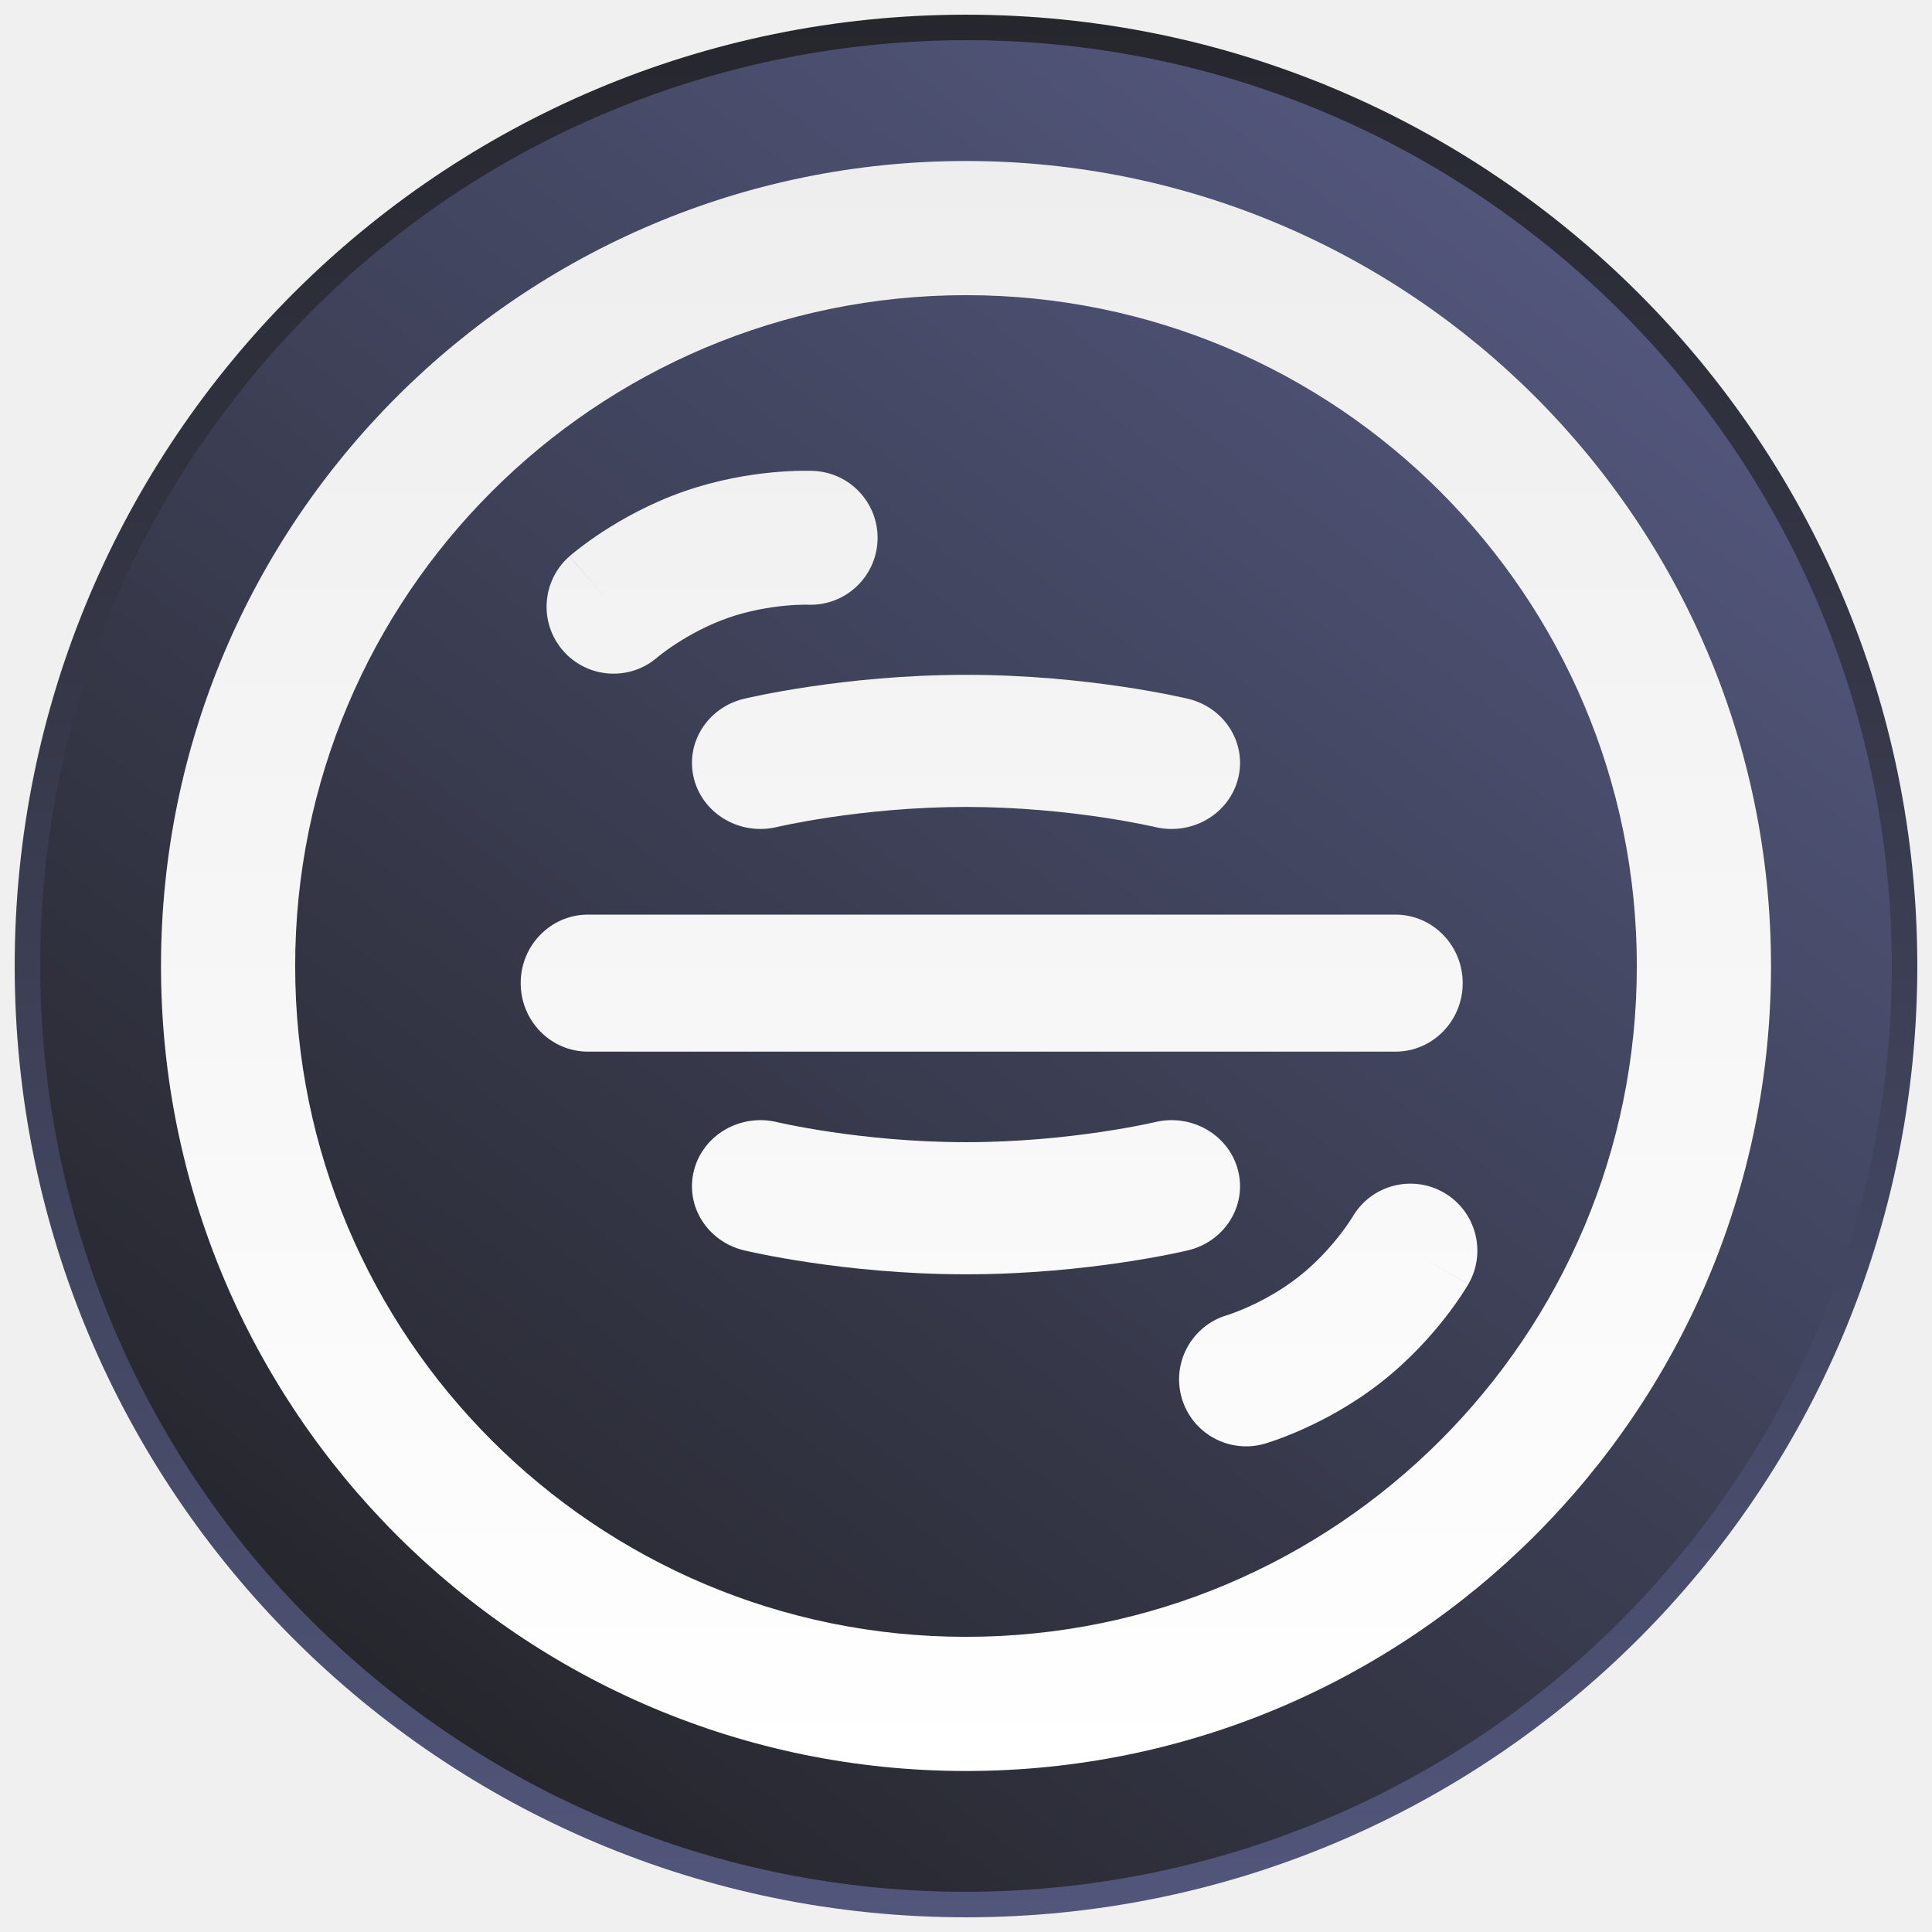
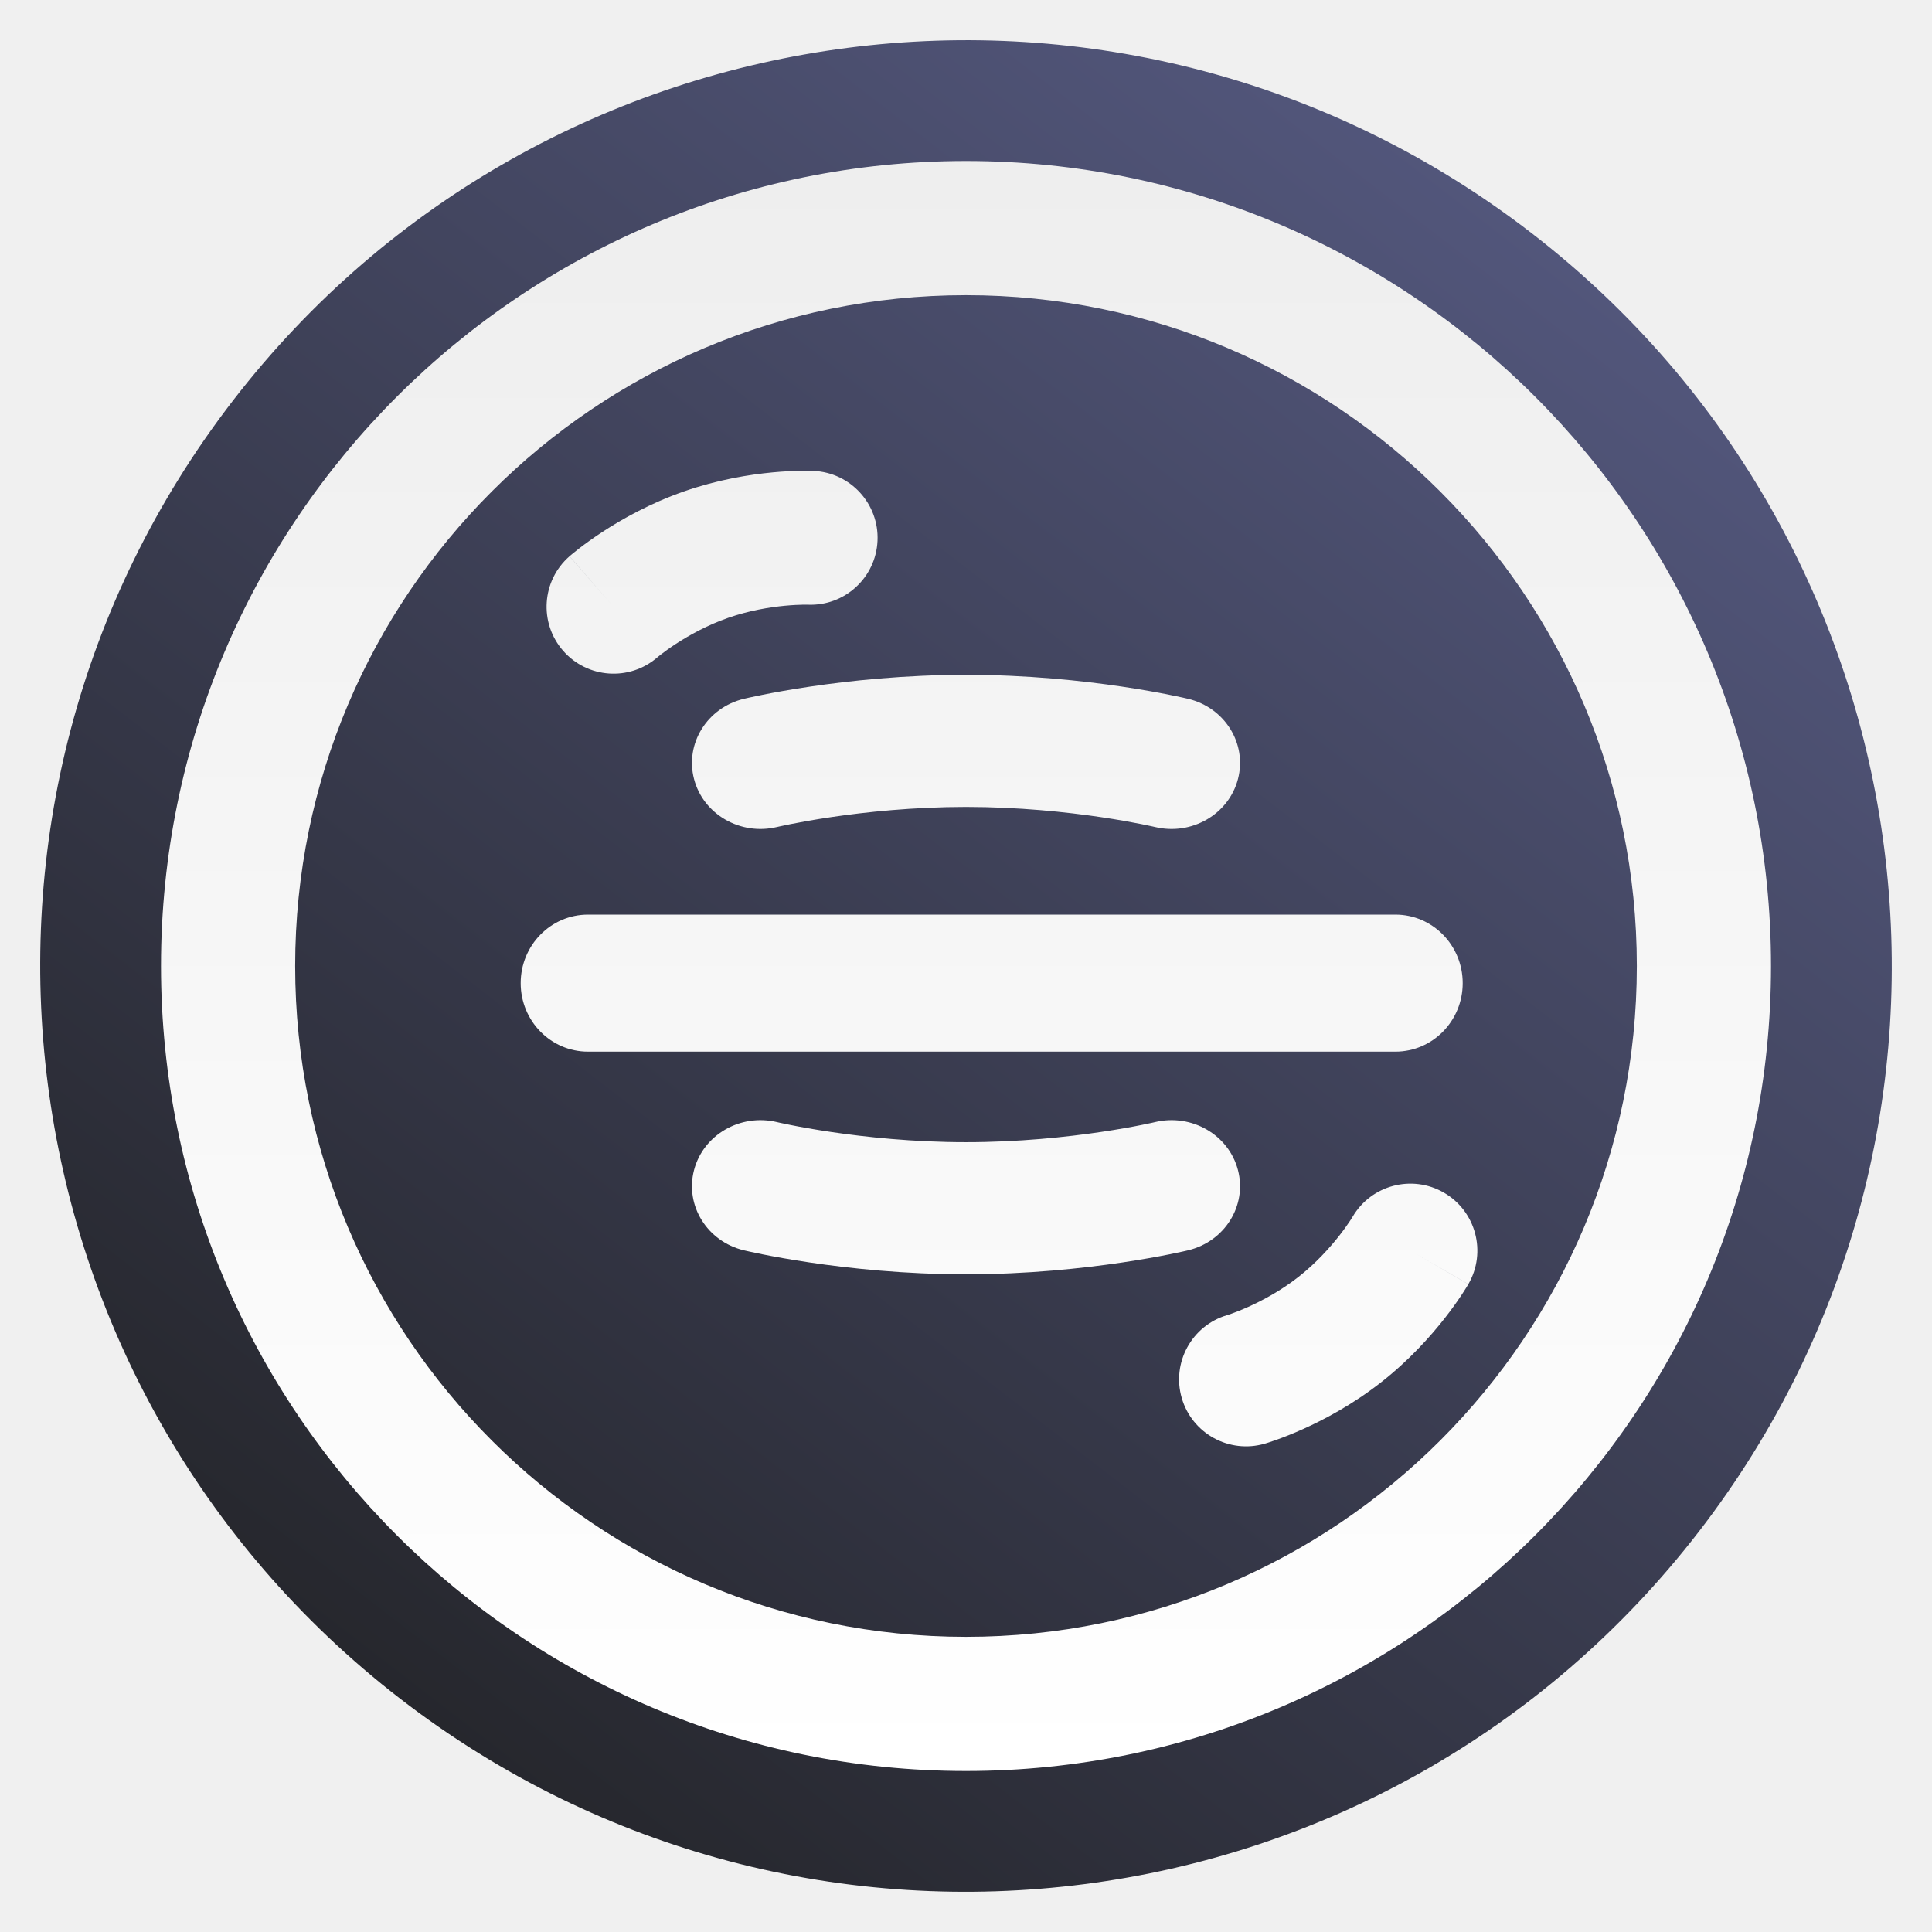
<svg xmlns="http://www.w3.org/2000/svg" width="144" height="144" viewBox="0 0 144 144" fill="none">
  <g clip-path="url(#clip0)">
-     <path d="M142.905 72C142.905 111.16 111.16 142.905 72 142.905C32.84 142.905 1.095 111.16 1.095 72C1.095 32.84 32.84 1.095 72 1.095C111.16 1.095 142.905 32.84 142.905 72Z" fill="url(#paint0_linear)" />
-     <path d="M17.375 29.845C40.656 -0.324 83.987 -5.907 114.155 17.375C144.324 40.656 149.907 83.987 126.625 114.155C103.344 144.324 60.014 149.907 29.845 126.625C-0.324 103.344 -5.907 60.014 17.375 29.845Z" fill="url(#paint1_linear)" />
-     <path fill-rule="evenodd" clip-rule="evenodd" d="M72 122C99.614 122 122 99.614 122 72C122 44.386 99.614 22 72 22C44.386 22 22 44.386 22 72C22 99.614 44.386 122 72 122ZM72 132C105.137 132 132 105.137 132 72C132 38.863 105.137 12 72 12C38.863 12 12 38.863 12 72C12 105.137 38.863 132 72 132Z" fill="url(#paint2_linear)" />
-     <path fill-rule="evenodd" clip-rule="evenodd" d="M38.809 73.277C38.809 70.456 41.054 68.17 43.824 68.17H104.006C106.776 68.17 109.021 70.456 109.021 73.277C109.021 76.097 106.776 78.383 104.006 78.383H43.824C41.054 78.383 38.809 76.097 38.809 73.277Z" fill="url(#paint3_linear)" />
-     <path fill-rule="evenodd" clip-rule="evenodd" d="M86.081 61.639C88.817 62.298 91.588 60.694 92.272 58.057C92.956 55.419 91.293 52.745 88.557 52.086L87.318 56.863C88.557 52.086 88.557 52.086 88.557 52.086L88.54 52.082L88.514 52.076L88.431 52.057C88.363 52.041 88.27 52.02 88.151 51.993C87.915 51.941 87.579 51.869 87.156 51.785C86.31 51.616 85.106 51.395 83.627 51.176C80.679 50.738 76.581 50.298 72 50.298C67.419 50.298 63.321 50.738 60.373 51.176C58.894 51.395 57.69 51.616 56.844 51.785C56.42 51.869 56.085 51.941 55.849 51.993C55.73 52.02 55.636 52.041 55.569 52.057L55.486 52.076L55.46 52.082L55.446 52.085C55.446 52.085 55.443 52.086 56.682 56.863L55.446 52.085C52.711 52.745 51.044 55.419 51.728 58.057C52.412 60.694 55.183 62.298 57.919 61.639L57.952 61.632C57.988 61.623 58.048 61.609 58.133 61.591C58.302 61.553 58.565 61.497 58.913 61.428C59.609 61.289 60.639 61.099 61.926 60.908C64.51 60.525 68.071 60.145 72 60.145C75.929 60.145 79.49 60.525 82.074 60.908C83.361 61.099 84.391 61.289 85.087 61.428C85.435 61.497 85.698 61.553 85.867 61.591C85.951 61.609 86.012 61.623 86.048 61.632L86.081 61.639Z" fill="url(#paint4_linear)" />
-     <path fill-rule="evenodd" clip-rule="evenodd" d="M60.194 45.07L60.2 45.07L60.207 45.071L60.216 45.071C60.22 45.071 60.216 45.071 60.216 45.071C60.209 45.071 60.202 45.07 60.194 45.07ZM60.419 40.084C60.646 35.099 60.644 35.099 60.644 35.099L60.637 35.098L60.626 35.098L60.601 35.097L60.534 35.094C60.482 35.093 60.415 35.091 60.335 35.09C60.175 35.087 59.959 35.086 59.696 35.09C59.17 35.098 58.446 35.127 57.579 35.209C55.863 35.371 53.494 35.748 50.969 36.631C48.445 37.513 46.357 38.695 44.914 39.637C44.185 40.114 43.6 40.542 43.184 40.863C42.975 41.024 42.807 41.159 42.684 41.261C42.622 41.312 42.571 41.355 42.531 41.389L42.48 41.432L42.461 41.449L42.453 41.456L42.45 41.459C42.45 41.459 42.446 41.462 45.586 45.055L42.446 41.462C40.371 43.276 40.158 46.428 41.972 48.504C43.78 50.573 46.919 50.791 48.995 48.995L49.033 48.963C49.079 48.925 49.163 48.857 49.281 48.766C49.518 48.583 49.89 48.309 50.372 47.995C51.352 47.354 52.708 46.597 54.264 46.053C55.819 45.509 57.352 45.257 58.517 45.147C59.09 45.093 59.551 45.075 59.851 45.07C60.001 45.068 60.108 45.069 60.167 45.07L60.216 45.071C62.958 45.182 65.28 43.056 65.405 40.311C65.53 37.558 63.397 35.224 60.644 35.099L60.419 40.084Z" fill="url(#paint5_linear)" />
-     <path fill-rule="evenodd" clip-rule="evenodd" d="M91.479 98.019L91.474 98.021L91.467 98.023L91.459 98.025C91.454 98.027 91.459 98.025 91.459 98.025C91.465 98.023 91.472 98.021 91.479 98.019ZM92.874 102.811C94.267 107.604 94.269 107.603 94.269 107.603L94.275 107.601L94.285 107.598L94.31 107.591L94.374 107.572C94.424 107.556 94.487 107.537 94.564 107.512C94.716 107.463 94.92 107.395 95.168 107.306C95.663 107.129 96.34 106.867 97.134 106.51C98.706 105.804 100.827 104.683 102.933 103.034C105.038 101.385 106.633 99.593 107.695 98.236C108.232 97.55 108.647 96.955 108.938 96.517C109.083 96.298 109.199 96.116 109.283 95.979C109.325 95.911 109.359 95.854 109.386 95.809L109.42 95.752L109.433 95.73L109.438 95.721L109.441 95.717C109.441 95.717 109.443 95.713 105.312 93.324L109.443 95.713C110.823 93.327 110.007 90.274 107.622 88.894C105.243 87.518 102.201 88.324 100.815 90.693L100.789 90.736C100.758 90.787 100.701 90.878 100.618 91.002C100.453 91.252 100.189 91.631 99.834 92.085C99.113 93.006 98.074 94.16 96.776 95.177C95.479 96.194 94.11 96.926 93.042 97.406C92.517 97.642 92.086 97.807 91.804 97.909C91.663 97.959 91.561 97.993 91.505 98.011L91.459 98.025C88.827 98.805 87.314 101.565 88.081 104.204C88.85 106.851 91.622 108.372 94.269 107.603L92.874 102.811Z" fill="url(#paint6_linear)" />
-     <path fill-rule="evenodd" clip-rule="evenodd" d="M57.919 83.637C55.183 82.979 52.412 84.582 51.728 87.22C51.044 89.858 52.708 92.531 55.443 93.191L56.682 88.414C55.443 93.191 55.443 93.191 55.443 93.191L55.46 93.195L55.486 93.201L55.569 93.22C55.637 93.236 55.73 93.257 55.849 93.283C56.085 93.336 56.42 93.407 56.844 93.492C57.69 93.661 58.894 93.881 60.373 94.101C63.321 94.538 67.419 94.979 72 94.979C76.581 94.979 80.679 94.538 83.627 94.101C85.106 93.881 86.31 93.661 87.156 93.492C87.58 93.407 87.915 93.336 88.151 93.283C88.27 93.257 88.364 93.236 88.431 93.22L88.514 93.201L88.54 93.195L88.554 93.191C88.554 93.191 88.557 93.191 87.318 88.414L88.554 93.191C91.29 92.532 92.956 89.858 92.272 87.22C91.588 84.582 88.817 82.979 86.081 83.637L86.048 83.645C86.012 83.653 85.951 83.667 85.867 83.686C85.698 83.723 85.435 83.78 85.087 83.849C84.391 83.988 83.361 84.177 82.074 84.368C79.49 84.752 75.929 85.132 72 85.132C68.071 85.132 64.51 84.752 61.926 84.368C60.639 84.177 59.609 83.988 58.913 83.849C58.565 83.78 58.302 83.723 58.133 83.686C58.049 83.667 57.988 83.653 57.952 83.645L57.919 83.637Z" fill="url(#paint7_linear)" />
+     <path d="M17.375 29.845C40.656 -0.324 83.987 -5.907 114.155 17.375C144.324 40.656 149.907 83.987 126.625 114.155C103.344 144.324 60.014 149.907 29.845 126.625C-0.324 103.344 -5.907 60.014 17.375 29.845Z" fill="url(#paint0_linear)" />
+     <path fill-rule="evenodd" clip-rule="evenodd" d="M72 122C99.614 122 122 99.614 122 72C122 44.386 99.614 22 72 22C44.386 22 22 44.386 22 72C22 99.614 44.386 122 72 122ZM72 132C105.137 132 132 105.137 132 72C132 38.863 105.137 12 72 12C38.863 12 12 38.863 12 72C12 105.137 38.863 132 72 132Z" fill="url(#paint1_linear)" />
+     <path fill-rule="evenodd" clip-rule="evenodd" d="M38.809 73.277C38.809 70.456 41.054 68.17 43.824 68.17H104.006C106.776 68.17 109.021 70.456 109.021 73.277C109.021 76.097 106.776 78.383 104.006 78.383H43.824C41.054 78.383 38.809 76.097 38.809 73.277Z" fill="url(#paint2_linear)" />
+     <path fill-rule="evenodd" clip-rule="evenodd" d="M86.081 61.639C88.817 62.298 91.588 60.694 92.272 58.057C92.956 55.419 91.293 52.745 88.557 52.086L87.318 56.863C88.557 52.086 88.557 52.086 88.557 52.086L88.54 52.082L88.514 52.076L88.431 52.057C88.363 52.041 88.27 52.02 88.151 51.993C87.915 51.941 87.579 51.869 87.156 51.785C86.31 51.616 85.106 51.395 83.627 51.176C80.679 50.738 76.581 50.298 72 50.298C67.419 50.298 63.321 50.738 60.373 51.176C58.894 51.395 57.69 51.616 56.844 51.785C56.42 51.869 56.085 51.941 55.849 51.993C55.73 52.02 55.636 52.041 55.569 52.057L55.486 52.076L55.46 52.082L55.446 52.085C55.446 52.085 55.443 52.086 56.682 56.863L55.446 52.085C52.711 52.745 51.044 55.419 51.728 58.057C52.412 60.694 55.183 62.298 57.919 61.639L57.952 61.632C57.988 61.623 58.048 61.609 58.133 61.591C58.302 61.553 58.565 61.497 58.913 61.428C59.609 61.289 60.639 61.099 61.926 60.908C64.51 60.525 68.071 60.145 72 60.145C75.929 60.145 79.49 60.525 82.074 60.908C83.361 61.099 84.391 61.289 85.087 61.428C85.435 61.497 85.698 61.553 85.867 61.591C85.951 61.609 86.012 61.623 86.048 61.632L86.081 61.639Z" fill="url(#paint3_linear)" />
+     <path fill-rule="evenodd" clip-rule="evenodd" d="M60.194 45.07L60.2 45.07L60.207 45.071L60.216 45.071C60.22 45.071 60.216 45.071 60.216 45.071C60.209 45.071 60.202 45.07 60.194 45.07ZM60.419 40.084C60.646 35.099 60.644 35.099 60.644 35.099L60.637 35.098L60.626 35.098L60.601 35.097L60.534 35.094C60.482 35.093 60.415 35.091 60.335 35.09C60.175 35.087 59.959 35.086 59.696 35.09C59.17 35.098 58.446 35.127 57.579 35.209C55.863 35.371 53.494 35.748 50.969 36.631C48.445 37.513 46.357 38.695 44.914 39.637C44.185 40.114 43.6 40.542 43.184 40.863C42.975 41.024 42.807 41.159 42.684 41.261C42.622 41.312 42.571 41.355 42.531 41.389L42.48 41.432L42.461 41.449L42.453 41.456L42.45 41.459C42.45 41.459 42.446 41.462 45.586 45.055L42.446 41.462C40.371 43.276 40.158 46.428 41.972 48.504C43.78 50.573 46.919 50.791 48.995 48.995L49.033 48.963C49.079 48.925 49.163 48.857 49.281 48.766C49.518 48.583 49.89 48.309 50.372 47.994C51.352 47.354 52.708 46.597 54.264 46.053C55.819 45.509 57.352 45.257 58.517 45.147C59.09 45.093 59.551 45.075 59.851 45.07C60.001 45.068 60.108 45.069 60.167 45.07L60.216 45.071C62.958 45.182 65.28 43.056 65.405 40.311C65.53 37.558 63.397 35.224 60.644 35.099L60.419 40.084Z" fill="url(#paint4_linear)" />
+     <path fill-rule="evenodd" clip-rule="evenodd" d="M91.479 98.019L91.474 98.021L91.467 98.023L91.459 98.025C91.454 98.027 91.459 98.025 91.459 98.025C91.465 98.023 91.472 98.021 91.479 98.019ZM92.874 102.811C94.267 107.604 94.269 107.603 94.269 107.603L94.275 107.601L94.285 107.598L94.31 107.591L94.374 107.572C94.424 107.556 94.487 107.537 94.564 107.512C94.716 107.463 94.92 107.395 95.168 107.306C95.663 107.129 96.34 106.867 97.134 106.51C98.706 105.804 100.827 104.683 102.933 103.034C105.038 101.385 106.633 99.593 107.695 98.236C108.232 97.55 108.647 96.955 108.938 96.517C109.083 96.298 109.199 96.116 109.283 95.979C109.325 95.911 109.359 95.854 109.386 95.809L109.42 95.752L109.433 95.73L109.438 95.721L109.441 95.717C109.441 95.717 109.443 95.713 105.312 93.324L109.443 95.713C110.823 93.327 110.007 90.274 107.622 88.894C105.243 87.518 102.201 88.324 100.815 90.693L100.789 90.736C100.758 90.787 100.701 90.878 100.618 91.002C100.453 91.252 100.189 91.631 99.834 92.085C99.113 93.006 98.074 94.16 96.776 95.177C95.479 96.194 94.11 96.926 93.042 97.406C92.517 97.642 92.086 97.807 91.804 97.909C91.663 97.959 91.561 97.993 91.505 98.011L91.459 98.025C88.827 98.805 87.314 101.565 88.081 104.204C88.85 106.851 91.622 108.372 94.269 107.603L92.874 102.811Z" fill="url(#paint5_linear)" />
+     <path fill-rule="evenodd" clip-rule="evenodd" d="M57.919 83.637C55.183 82.979 52.412 84.582 51.728 87.22C51.044 89.858 52.708 92.531 55.443 93.191L56.682 88.414C55.443 93.191 55.443 93.191 55.443 93.191L55.46 93.195L55.486 93.201L55.569 93.22C55.637 93.236 55.73 93.257 55.849 93.283C56.085 93.336 56.42 93.407 56.844 93.492C57.69 93.661 58.894 93.881 60.373 94.101C63.321 94.538 67.419 94.979 72 94.979C76.581 94.979 80.679 94.538 83.627 94.101C85.106 93.881 86.31 93.661 87.156 93.492C87.58 93.407 87.915 93.336 88.151 93.283C88.27 93.257 88.364 93.236 88.431 93.22L88.514 93.201L88.54 93.195L88.554 93.191C88.554 93.191 88.557 93.191 87.318 88.414L88.554 93.191C91.29 92.532 92.956 89.858 92.272 87.22C91.588 84.582 88.817 82.979 86.081 83.637L86.048 83.645C86.012 83.653 85.951 83.667 85.867 83.686C85.698 83.723 85.435 83.78 85.087 83.849C84.391 83.988 83.361 84.177 82.074 84.368C79.49 84.752 75.929 85.132 72 85.132C68.071 85.132 64.51 84.752 61.926 84.368C60.639 84.177 59.609 83.988 58.913 83.849C58.565 83.78 58.302 83.723 58.133 83.686C58.049 83.667 57.988 83.653 57.952 83.645L57.919 83.637Z" fill="url(#paint6_linear)" />
  </g>
  <defs>
-     <linearGradient id="paint0_linear" x1="72" y1="1.095" x2="72" y2="142.905" gradientUnits="userSpaceOnUse">
+     <linearGradient id="paint0_linear" x1="29.845" y1="126.625" x2="114.155" y2="17.375" gradientUnits="userSpaceOnUse">
      <stop stop-color="#26272D" />
      <stop offset="1" stop-color="#52567B" />
    </linearGradient>
-     <linearGradient id="paint1_linear" x1="29.845" y1="126.625" x2="114.155" y2="17.375" gradientUnits="userSpaceOnUse">
-       <stop stop-color="#26272D" />
-       <stop offset="1" stop-color="#52567B" />
+     <linearGradient id="paint1_linear" x1="72" y1="12" x2="72" y2="132" gradientUnits="userSpaceOnUse">
+       <stop stop-color="#EEEEEE" />
+       <stop offset="1" stop-color="white" />
    </linearGradient>
    <linearGradient id="paint2_linear" x1="72" y1="12" x2="72" y2="132" gradientUnits="userSpaceOnUse">
      <stop stop-color="#EEEEEE" />
      <stop offset="1" stop-color="white" />
    </linearGradient>
    <linearGradient id="paint3_linear" x1="72" y1="12" x2="72" y2="132" gradientUnits="userSpaceOnUse">
      <stop stop-color="#EEEEEE" />
      <stop offset="1" stop-color="white" />
    </linearGradient>
    <linearGradient id="paint4_linear" x1="72" y1="12" x2="72" y2="132" gradientUnits="userSpaceOnUse">
      <stop stop-color="#EEEEEE" />
      <stop offset="1" stop-color="white" />
    </linearGradient>
    <linearGradient id="paint5_linear" x1="72" y1="12" x2="72" y2="132" gradientUnits="userSpaceOnUse">
      <stop stop-color="#EEEEEE" />
      <stop offset="1" stop-color="white" />
    </linearGradient>
    <linearGradient id="paint6_linear" x1="72" y1="12" x2="72" y2="132" gradientUnits="userSpaceOnUse">
      <stop stop-color="#EEEEEE" />
      <stop offset="1" stop-color="white" />
    </linearGradient>
-     <linearGradient id="paint7_linear" x1="72" y1="12" x2="72" y2="132" gradientUnits="userSpaceOnUse">
-       <stop stop-color="#EEEEEE" />
-       <stop offset="1" stop-color="white" />
-     </linearGradient>
    <clipPath id="clip0">
      <rect width="144" height="144" fill="white" />
    </clipPath>
  </defs>
</svg>
